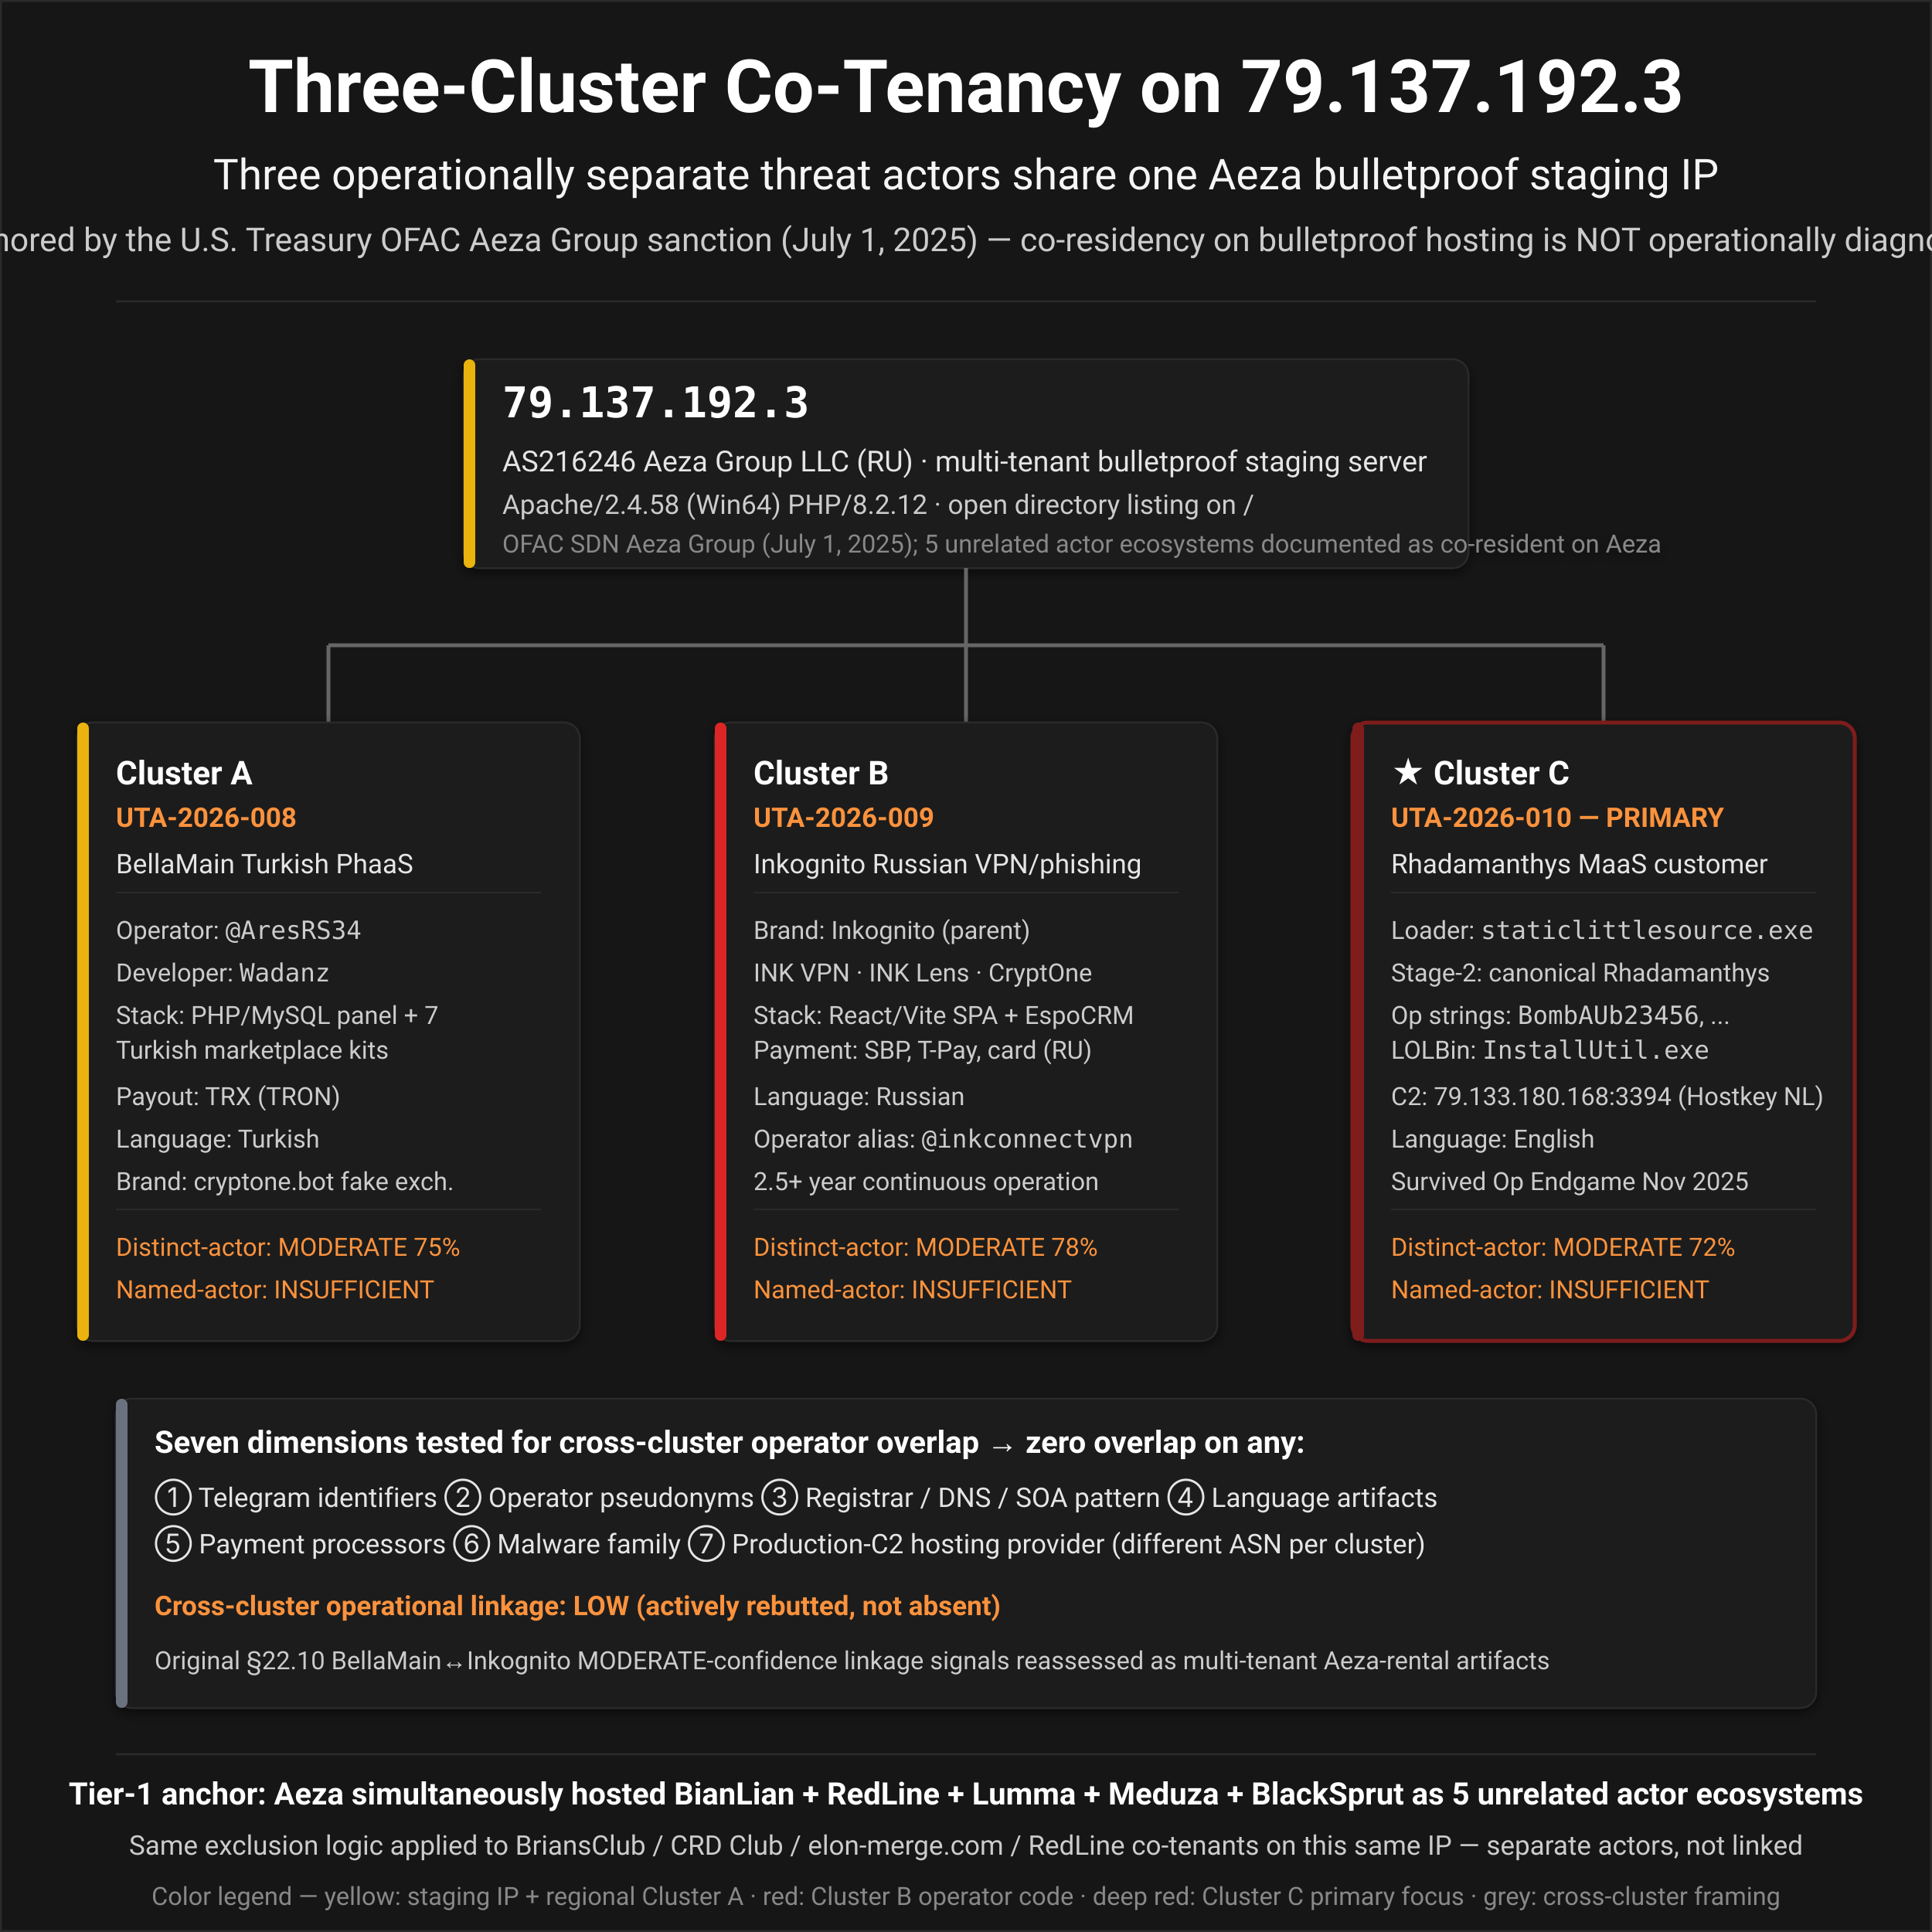
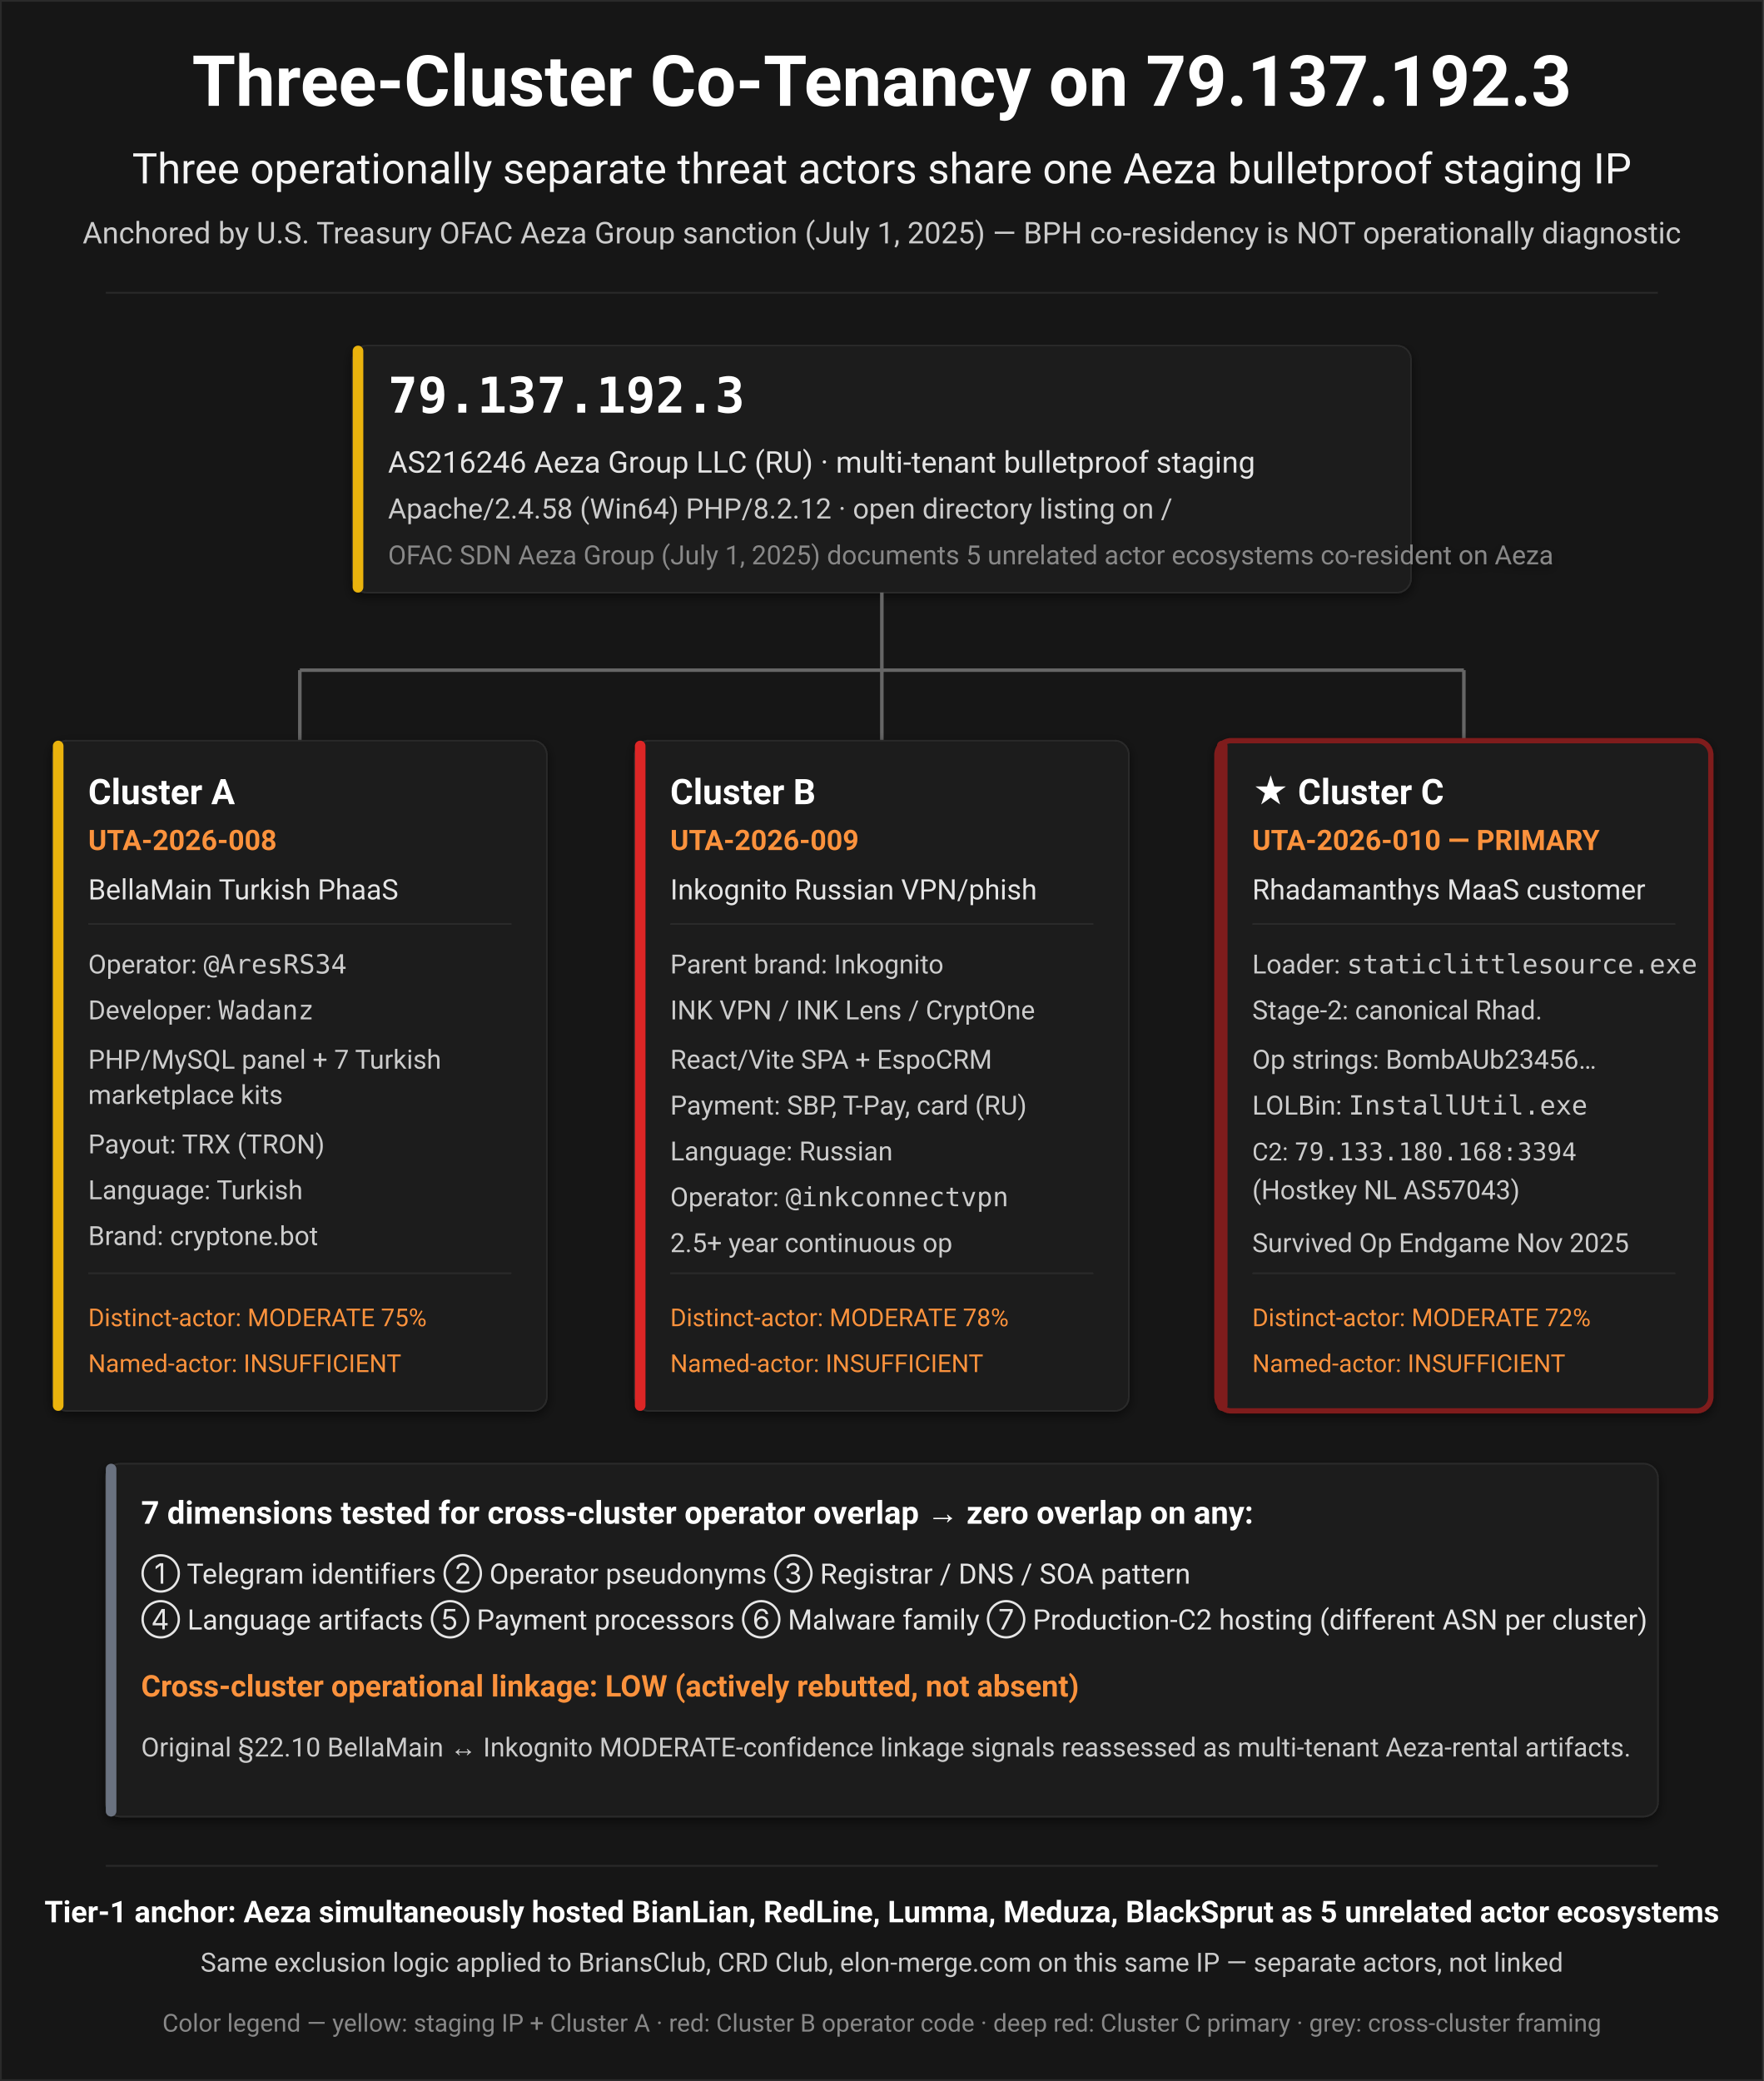
- <svg xmlns="http://www.w3.org/2000/svg" viewBox="0 0 1000 1000" font-family="-apple-system, BlinkMacSystemFont, 'Segoe UI', Roboto, 'Helvetica Neue', Arial, sans-serif">
+ <svg xmlns="http://www.w3.org/2000/svg" viewBox="0 0 1000 1180" font-family="-apple-system, BlinkMacSystemFont, 'Segoe UI', Roboto, 'Helvetica Neue', Arial, sans-serif">
  <defs>
    <filter id="treeShadow" x="-2%" y="-2%" width="104%" height="108%">
      <feDropShadow dx="0" dy="2" stdDeviation="3" flood-color="#000" flood-opacity="0.55" />
    </filter>
  </defs>
-   <rect width="1000" height="1000" fill="#161616" />
-   <rect x="0.5" y="0.5" width="999" height="999" fill="none" stroke="#2a2a2a" stroke-width="1" />
-   <text x="500" y="58" text-anchor="middle" font-size="38" font-weight="700" fill="#ffffff">Three-Cluster Co-Tenancy on 79.137.192.3</text>
-   <text x="500" y="98" text-anchor="middle" font-size="22" fill="#f5f5f5">Three operationally separate threat actors share one Aeza bulletproof staging IP</text>
-   <text x="500" y="130" text-anchor="middle" font-size="17" fill="#cccccc">Anchored by the U.S. Treasury OFAC Aeza Group sanction (July 1, 2025) — co-residency on bulletproof hosting is NOT operationally diagnostic</text>
-   <line x1="60" y1="156" x2="940" y2="156" stroke="#2a2a2a" stroke-width="1" />
+   <rect width="1000" height="1180" fill="#161616" />
+   <rect x="0.5" y="0.5" width="999" height="1179" fill="none" stroke="#2a2a2a" stroke-width="1" />
+   <text x="500" y="60" text-anchor="middle" font-size="40" font-weight="700" fill="#ffffff">Three-Cluster Co-Tenancy on 79.137.192.3</text>
+   <text x="500" y="104" text-anchor="middle" font-size="24" fill="#f5f5f5">Three operationally separate threat actors share one Aeza bulletproof staging IP</text>
+   <text x="500" y="138" text-anchor="middle" font-size="17" fill="#cccccc">Anchored by U.S. Treasury OFAC Aeza Group sanction (July 1, 2025) — BPH co-residency is NOT operationally diagnostic</text>
+   <line x1="60" y1="166" x2="940" y2="166" stroke="#2a2a2a" stroke-width="1" />
  <g filter="url(#treeShadow)">
-     <rect x="240" y="186" width="520" height="108" rx="8" fill="#1a1a1a" stroke="#2a2a2a" stroke-width="1" />
-     <rect x="240" y="186" width="6" height="108" rx="3" fill="#eab308" />
-     <text x="260" y="216" font-size="22" font-weight="700" fill="#ffffff" font-family="ui-monospace, 'Cascadia Mono', Menlo, monospace">79.137.192.3</text>
-     <text x="260" y="244" font-size="15" fill="#e5e5e5">AS216246 Aeza Group LLC (RU)  ·  multi-tenant bulletproof staging server</text>
-     <text x="260" y="266" font-size="14" fill="#cccccc">Apache/2.4.58 (Win64) PHP/8.2.12  ·  open directory listing on /</text>
-     <text x="260" y="286" font-size="13" fill="#888888">OFAC SDN Aeza Group (July 1, 2025); 5 unrelated actor ecosystems documented as co-resident on Aeza</text>
+     <rect x="200" y="196" width="600" height="140" rx="8" fill="#1a1a1a" stroke="#2a2a2a" stroke-width="1" />
+     <rect x="200" y="196" width="6" height="140" rx="3" fill="#eab308" />
+     <text x="220" y="234" font-size="28" font-weight="700" fill="#ffffff" font-family="ui-monospace, 'Cascadia Mono', Menlo, monospace">79.137.192.3</text>
+     <text x="220" y="268" font-size="17" fill="#e5e5e5">AS216246 Aeza Group LLC (RU)  ·  multi-tenant bulletproof staging</text>
+     <text x="220" y="294" font-size="16" fill="#cccccc">Apache/2.4.58 (Win64) PHP/8.2.12  ·  open directory listing on /</text>
+     <text x="220" y="320" font-size="15" fill="#888888">OFAC SDN Aeza Group (July 1, 2025) documents 5 unrelated actor ecosystems co-resident on Aeza</text>
  </g>
-   <line x1="500" y1="294" x2="500" y2="334" stroke="#666666" stroke-width="2" />
-   <line x1="170" y1="334" x2="830" y2="334" stroke="#666666" stroke-width="2" />
-   <line x1="170" y1="334" x2="170" y2="374" stroke="#666666" stroke-width="2" />
-   <line x1="500" y1="334" x2="500" y2="374" stroke="#666666" stroke-width="2" />
-   <line x1="830" y1="334" x2="830" y2="374" stroke="#666666" stroke-width="2" />
+   <line x1="500" y1="336" x2="500" y2="380" stroke="#666666" stroke-width="2" />
+   <line x1="170" y1="380" x2="830" y2="380" stroke="#666666" stroke-width="2" />
+   <line x1="170" y1="380" x2="170" y2="420" stroke="#666666" stroke-width="2" />
+   <line x1="500" y1="380" x2="500" y2="420" stroke="#666666" stroke-width="2" />
+   <line x1="830" y1="380" x2="830" y2="420" stroke="#666666" stroke-width="2" />
  <g filter="url(#treeShadow)">
-     <rect x="40" y="374" width="260" height="320" rx="8" fill="#1a1a1a" stroke="#2a2a2a" stroke-width="1" />
-     <rect x="40" y="374" width="6" height="320" rx="3" fill="#eab308" />
-     <text x="60" y="406" font-size="17" font-weight="700" fill="#ffffff">Cluster A</text>
-     <text x="60" y="428" font-size="14" fill="#fb923c" font-weight="600">UTA-2026-008</text>
-     <text x="60" y="452" font-size="14" fill="#e5e5e5">BellaMain Turkish PhaaS</text>
-     <line x1="60" y1="462" x2="280" y2="462" stroke="#2a2a2a" stroke-width="1" />
-     <text x="60" y="486" font-size="13" fill="#cccccc">Operator: <tspan font-family="ui-monospace, 'Cascadia Mono', Menlo, monospace">@AresRS34</tspan>
+     <rect x="30" y="420" width="280" height="380" rx="8" fill="#1a1a1a" stroke="#2a2a2a" stroke-width="1" />
+     <rect x="30" y="420" width="6" height="380" rx="3" fill="#eab308" />
+     <text x="50" y="456" font-size="20" font-weight="700" fill="#ffffff">Cluster A</text>
+     <text x="50" y="482" font-size="16" fill="#fb923c" font-weight="600">UTA-2026-008</text>
+     <text x="50" y="510" font-size="16" fill="#e5e5e5">BellaMain Turkish PhaaS</text>
+     <line x1="50" y1="524" x2="290" y2="524" stroke="#2a2a2a" stroke-width="1" />
+     <text x="50" y="552" font-size="15" fill="#cccccc">Operator: <tspan font-family="ui-monospace, 'Cascadia Mono', Menlo, monospace">@AresRS34</tspan>
    </text>
-     <text x="60" y="508" font-size="13" fill="#cccccc">Developer: <tspan font-family="ui-monospace, 'Cascadia Mono', Menlo, monospace">Wadanz</tspan>
+     <text x="50" y="578" font-size="15" fill="#cccccc">Developer: <tspan font-family="ui-monospace, 'Cascadia Mono', Menlo, monospace">Wadanz</tspan>
    </text>
-     <text x="60" y="530" font-size="13" fill="#cccccc">Stack: PHP/MySQL panel + 7</text>
-     <text x="60" y="548" font-size="13" fill="#cccccc">Turkish marketplace kits</text>
-     <text x="60" y="572" font-size="13" fill="#cccccc">Payout: TRX (TRON)</text>
-     <text x="60" y="594" font-size="13" fill="#cccccc">Language: Turkish</text>
-     <text x="60" y="616" font-size="13" fill="#cccccc">Brand: cryptone.bot fake exch.</text>
-     <line x1="60" y1="626" x2="280" y2="626" stroke="#2a2a2a" stroke-width="1" />
-     <text x="60" y="650" font-size="13" fill="#fb923c">Distinct-actor: MODERATE 75%</text>
-     <text x="60" y="672" font-size="13" fill="#fb923c">Named-actor: INSUFFICIENT</text>
+     <text x="50" y="606" font-size="15" fill="#cccccc">PHP/MySQL panel + 7 Turkish</text>
+     <text x="50" y="626" font-size="15" fill="#cccccc">marketplace kits</text>
+     <text x="50" y="654" font-size="15" fill="#cccccc">Payout: TRX (TRON)</text>
+     <text x="50" y="680" font-size="15" fill="#cccccc">Language: Turkish</text>
+     <text x="50" y="706" font-size="15" fill="#cccccc">Brand: cryptone.bot</text>
+     <line x1="50" y1="722" x2="290" y2="722" stroke="#2a2a2a" stroke-width="1" />
+     <text x="50" y="752" font-size="14" fill="#fb923c">Distinct-actor: MODERATE 75%</text>
+     <text x="50" y="778" font-size="14" fill="#fb923c">Named-actor: INSUFFICIENT</text>
  </g>
  <g filter="url(#treeShadow)">
-     <rect x="370" y="374" width="260" height="320" rx="8" fill="#1a1a1a" stroke="#2a2a2a" stroke-width="1" />
-     <rect x="370" y="374" width="6" height="320" rx="3" fill="#dc2626" />
-     <text x="390" y="406" font-size="17" font-weight="700" fill="#ffffff">Cluster B</text>
-     <text x="390" y="428" font-size="14" fill="#fb923c" font-weight="600">UTA-2026-009</text>
-     <text x="390" y="452" font-size="14" fill="#e5e5e5">Inkognito Russian VPN/phishing</text>
-     <line x1="390" y1="462" x2="610" y2="462" stroke="#2a2a2a" stroke-width="1" />
-     <text x="390" y="486" font-size="13" fill="#cccccc">Brand: Inkognito (parent)</text>
-     <text x="390" y="508" font-size="13" fill="#cccccc">INK VPN  ·  INK Lens  ·  CryptOne</text>
-     <text x="390" y="530" font-size="13" fill="#cccccc">Stack: React/Vite SPA + EspoCRM</text>
-     <text x="390" y="548" font-size="13" fill="#cccccc">Payment: SBP, T-Pay, card (RU)</text>
-     <text x="390" y="572" font-size="13" fill="#cccccc">Language: Russian</text>
-     <text x="390" y="594" font-size="13" fill="#cccccc">Operator alias: <tspan font-family="ui-monospace, 'Cascadia Mono', Menlo, monospace">@inkconnectvpn</tspan>
+     <rect x="360" y="420" width="280" height="380" rx="8" fill="#1a1a1a" stroke="#2a2a2a" stroke-width="1" />
+     <rect x="360" y="420" width="6" height="380" rx="3" fill="#dc2626" />
+     <text x="380" y="456" font-size="20" font-weight="700" fill="#ffffff">Cluster B</text>
+     <text x="380" y="482" font-size="16" fill="#fb923c" font-weight="600">UTA-2026-009</text>
+     <text x="380" y="510" font-size="16" fill="#e5e5e5">Inkognito Russian VPN/phish</text>
+     <line x1="380" y1="524" x2="620" y2="524" stroke="#2a2a2a" stroke-width="1" />
+     <text x="380" y="552" font-size="15" fill="#cccccc">Parent brand: Inkognito</text>
+     <text x="380" y="578" font-size="15" fill="#cccccc">INK VPN / INK Lens / CryptOne</text>
+     <text x="380" y="606" font-size="15" fill="#cccccc">React/Vite SPA + EspoCRM</text>
+     <text x="380" y="632" font-size="15" fill="#cccccc">Payment: SBP, T-Pay, card (RU)</text>
+     <text x="380" y="658" font-size="15" fill="#cccccc">Language: Russian</text>
+     <text x="380" y="684" font-size="15" fill="#cccccc">Operator: <tspan font-family="ui-monospace, 'Cascadia Mono', Menlo, monospace">@inkconnectvpn</tspan>
    </text>
-     <text x="390" y="616" font-size="13" fill="#cccccc">2.5+ year continuous operation</text>
-     <line x1="390" y1="626" x2="610" y2="626" stroke="#2a2a2a" stroke-width="1" />
-     <text x="390" y="650" font-size="13" fill="#fb923c">Distinct-actor: MODERATE 78%</text>
-     <text x="390" y="672" font-size="13" fill="#fb923c">Named-actor: INSUFFICIENT</text>
+     <text x="380" y="710" font-size="15" fill="#cccccc">2.5+ year continuous op</text>
+     <line x1="380" y1="722" x2="620" y2="722" stroke="#2a2a2a" stroke-width="1" />
+     <text x="380" y="752" font-size="14" fill="#fb923c">Distinct-actor: MODERATE 78%</text>
+     <text x="380" y="778" font-size="14" fill="#fb923c">Named-actor: INSUFFICIENT</text>
  </g>
  <g filter="url(#treeShadow)">
-     <rect x="700" y="374" width="260" height="320" rx="8" fill="#1a1a1a" stroke="#7f1d1d" stroke-width="2" />
-     <rect x="700" y="374" width="6" height="320" rx="3" fill="#7f1d1d" />
-     <text x="720" y="406" font-size="17" font-weight="700" fill="#ffffff">★ Cluster C</text>
-     <text x="720" y="428" font-size="14" fill="#fb923c" font-weight="700">UTA-2026-010 — PRIMARY</text>
-     <text x="720" y="452" font-size="14" fill="#e5e5e5">Rhadamanthys MaaS customer</text>
-     <line x1="720" y1="462" x2="940" y2="462" stroke="#2a2a2a" stroke-width="1" />
-     <text x="720" y="486" font-size="13" fill="#cccccc">Loader: <tspan font-family="ui-monospace, 'Cascadia Mono', Menlo, monospace">staticlittlesource.exe</tspan>
+     <rect x="690" y="420" width="280" height="380" rx="8" fill="#1a1a1a" stroke="#7f1d1d" stroke-width="3" />
+     <rect x="690" y="420" width="6" height="380" rx="3" fill="#7f1d1d" />
+     <text x="710" y="456" font-size="20" font-weight="700" fill="#ffffff">★ Cluster C</text>
+     <text x="710" y="482" font-size="16" fill="#fb923c" font-weight="700">UTA-2026-010 — PRIMARY</text>
+     <text x="710" y="510" font-size="16" fill="#e5e5e5">Rhadamanthys MaaS customer</text>
+     <line x1="710" y1="524" x2="950" y2="524" stroke="#2a2a2a" stroke-width="1" />
+     <text x="710" y="552" font-size="15" fill="#cccccc">Loader: <tspan font-family="ui-monospace, 'Cascadia Mono', Menlo, monospace">staticlittlesource.exe</tspan>
    </text>
-     <text x="720" y="508" font-size="13" fill="#cccccc">Stage-2: canonical Rhadamanthys</text>
-     <text x="720" y="530" font-size="13" fill="#cccccc">Op strings: <tspan font-family="ui-monospace, 'Cascadia Mono', Menlo, monospace">BombAUb23456</tspan>, ...</text>
-     <text x="720" y="548" font-size="13" fill="#cccccc">LOLBin: <tspan font-family="ui-monospace, 'Cascadia Mono', Menlo, monospace">InstallUtil.exe</tspan>
+     <text x="710" y="578" font-size="15" fill="#cccccc">Stage-2: canonical Rhad.</text>
+     <text x="710" y="606" font-size="15" fill="#cccccc">Op strings: BombAUb23456…</text>
+     <text x="710" y="632" font-size="15" fill="#cccccc">LOLBin: <tspan font-family="ui-monospace, 'Cascadia Mono', Menlo, monospace">InstallUtil.exe</tspan>
    </text>
-     <text x="720" y="572" font-size="13" fill="#cccccc">C2: 79.133.180.168:3394 (Hostkey NL)</text>
-     <text x="720" y="594" font-size="13" fill="#cccccc">Language: English</text>
-     <text x="720" y="616" font-size="13" fill="#cccccc">Survived Op Endgame Nov 2025</text>
-     <line x1="720" y1="626" x2="940" y2="626" stroke="#2a2a2a" stroke-width="1" />
-     <text x="720" y="650" font-size="13" fill="#fb923c">Distinct-actor: MODERATE 72%</text>
-     <text x="720" y="672" font-size="13" fill="#fb923c">Named-actor: INSUFFICIENT</text>
+     <text x="710" y="658" font-size="14" fill="#cccccc">C2: <tspan font-family="ui-monospace, 'Cascadia Mono', Menlo, monospace">79.133.180.168:3394</tspan>
+     </text>
+     <text x="710" y="680" font-size="15" fill="#cccccc">(Hostkey NL AS57043)</text>
+     <text x="710" y="710" font-size="15" fill="#cccccc">Survived Op Endgame Nov 2025</text>
+     <line x1="710" y1="722" x2="950" y2="722" stroke="#2a2a2a" stroke-width="1" />
+     <text x="710" y="752" font-size="14" fill="#fb923c">Distinct-actor: MODERATE 72%</text>
+     <text x="710" y="778" font-size="14" fill="#fb923c">Named-actor: INSUFFICIENT</text>
  </g>
  <g filter="url(#treeShadow)">
-     <rect x="60" y="724" width="880" height="160" rx="8" fill="#1a1a1a" stroke="#2a2a2a" stroke-width="1" />
-     <rect x="60" y="724" width="6" height="160" rx="3" fill="#6b7280" />
-     <text x="80" y="752" font-size="16" font-weight="700" fill="#ffffff">Seven dimensions tested for cross-cluster operator overlap  →  zero overlap on any:</text>
-     <text x="80" y="780" font-size="14" fill="#e5e5e5">①  Telegram identifiers   ②  Operator pseudonyms   ③  Registrar / DNS / SOA pattern   ④  Language artifacts</text>
-     <text x="80" y="804" font-size="14" fill="#e5e5e5">⑤  Payment processors   ⑥  Malware family   ⑦  Production-C2 hosting provider (different ASN per cluster)</text>
-     <text x="80" y="836" font-size="14" fill="#fb923c" font-weight="700">Cross-cluster operational linkage: LOW (actively rebutted, not absent)</text>
-     <text x="80" y="864" font-size="13" fill="#cccccc">Original §22.10 BellaMain↔Inkognito MODERATE-confidence linkage signals reassessed as multi-tenant Aeza-rental artifacts</text>
+     <rect x="60" y="830" width="880" height="200" rx="8" fill="#1a1a1a" stroke="#2a2a2a" stroke-width="1" />
+     <rect x="60" y="830" width="6" height="200" rx="3" fill="#6b7280" />
+     <text x="80" y="864" font-size="18" font-weight="700" fill="#ffffff">7 dimensions tested for cross-cluster operator overlap  →  zero overlap on any:</text>
+     <text x="80" y="898" font-size="16" fill="#e5e5e5">①  Telegram identifiers   ②  Operator pseudonyms   ③  Registrar / DNS / SOA pattern</text>
+     <text x="80" y="924" font-size="16" fill="#e5e5e5">④  Language artifacts   ⑤  Payment processors   ⑥  Malware family   ⑦  Production-C2 hosting (different ASN per cluster)</text>
+     <text x="80" y="962" font-size="17" fill="#fb923c" font-weight="700">Cross-cluster operational linkage:  LOW  (actively rebutted, not absent)</text>
+     <text x="80" y="996" font-size="15" fill="#cccccc">Original §22.10 BellaMain ↔ Inkognito MODERATE-confidence linkage signals reassessed as multi-tenant Aeza-rental artifacts.</text>
  </g>
-   <line x1="60" y1="908" x2="940" y2="908" stroke="#2a2a2a" stroke-width="1" />
-   <text x="500" y="934" text-anchor="middle" font-size="16" font-weight="600" fill="#ffffff">Tier-1 anchor:  Aeza simultaneously hosted BianLian + RedLine + Lumma + Meduza + BlackSprut as 5 unrelated actor ecosystems</text>
-   <text x="500" y="960" text-anchor="middle" font-size="14" fill="#cccccc">Same exclusion logic applied to BriansClub / CRD Club / elon-merge.com / RedLine co-tenants on this same IP — separate actors, not linked</text>
-   <text x="500" y="986" text-anchor="middle" font-size="13" fill="#888888">Color legend  —  yellow: staging IP + regional Cluster A  ·  red: Cluster B operator code  ·  deep red: Cluster C primary focus  ·  grey: cross-cluster framing</text>
+   <line x1="60" y1="1058" x2="940" y2="1058" stroke="#2a2a2a" stroke-width="1" />
+   <text x="500" y="1090" text-anchor="middle" font-size="17" font-weight="600" fill="#ffffff">Tier-1 anchor: Aeza simultaneously hosted BianLian, RedLine, Lumma, Meduza, BlackSprut as 5 unrelated actor ecosystems</text>
+   <text x="500" y="1118" text-anchor="middle" font-size="15" fill="#cccccc">Same exclusion logic applied to BriansClub, CRD Club, elon-merge.com on this same IP — separate actors, not linked</text>
+   <text x="500" y="1152" text-anchor="middle" font-size="14" fill="#888888">Color legend  —  yellow: staging IP + Cluster A  ·  red: Cluster B operator code  ·  deep red: Cluster C primary  ·  grey: cross-cluster framing</text>
</svg>
